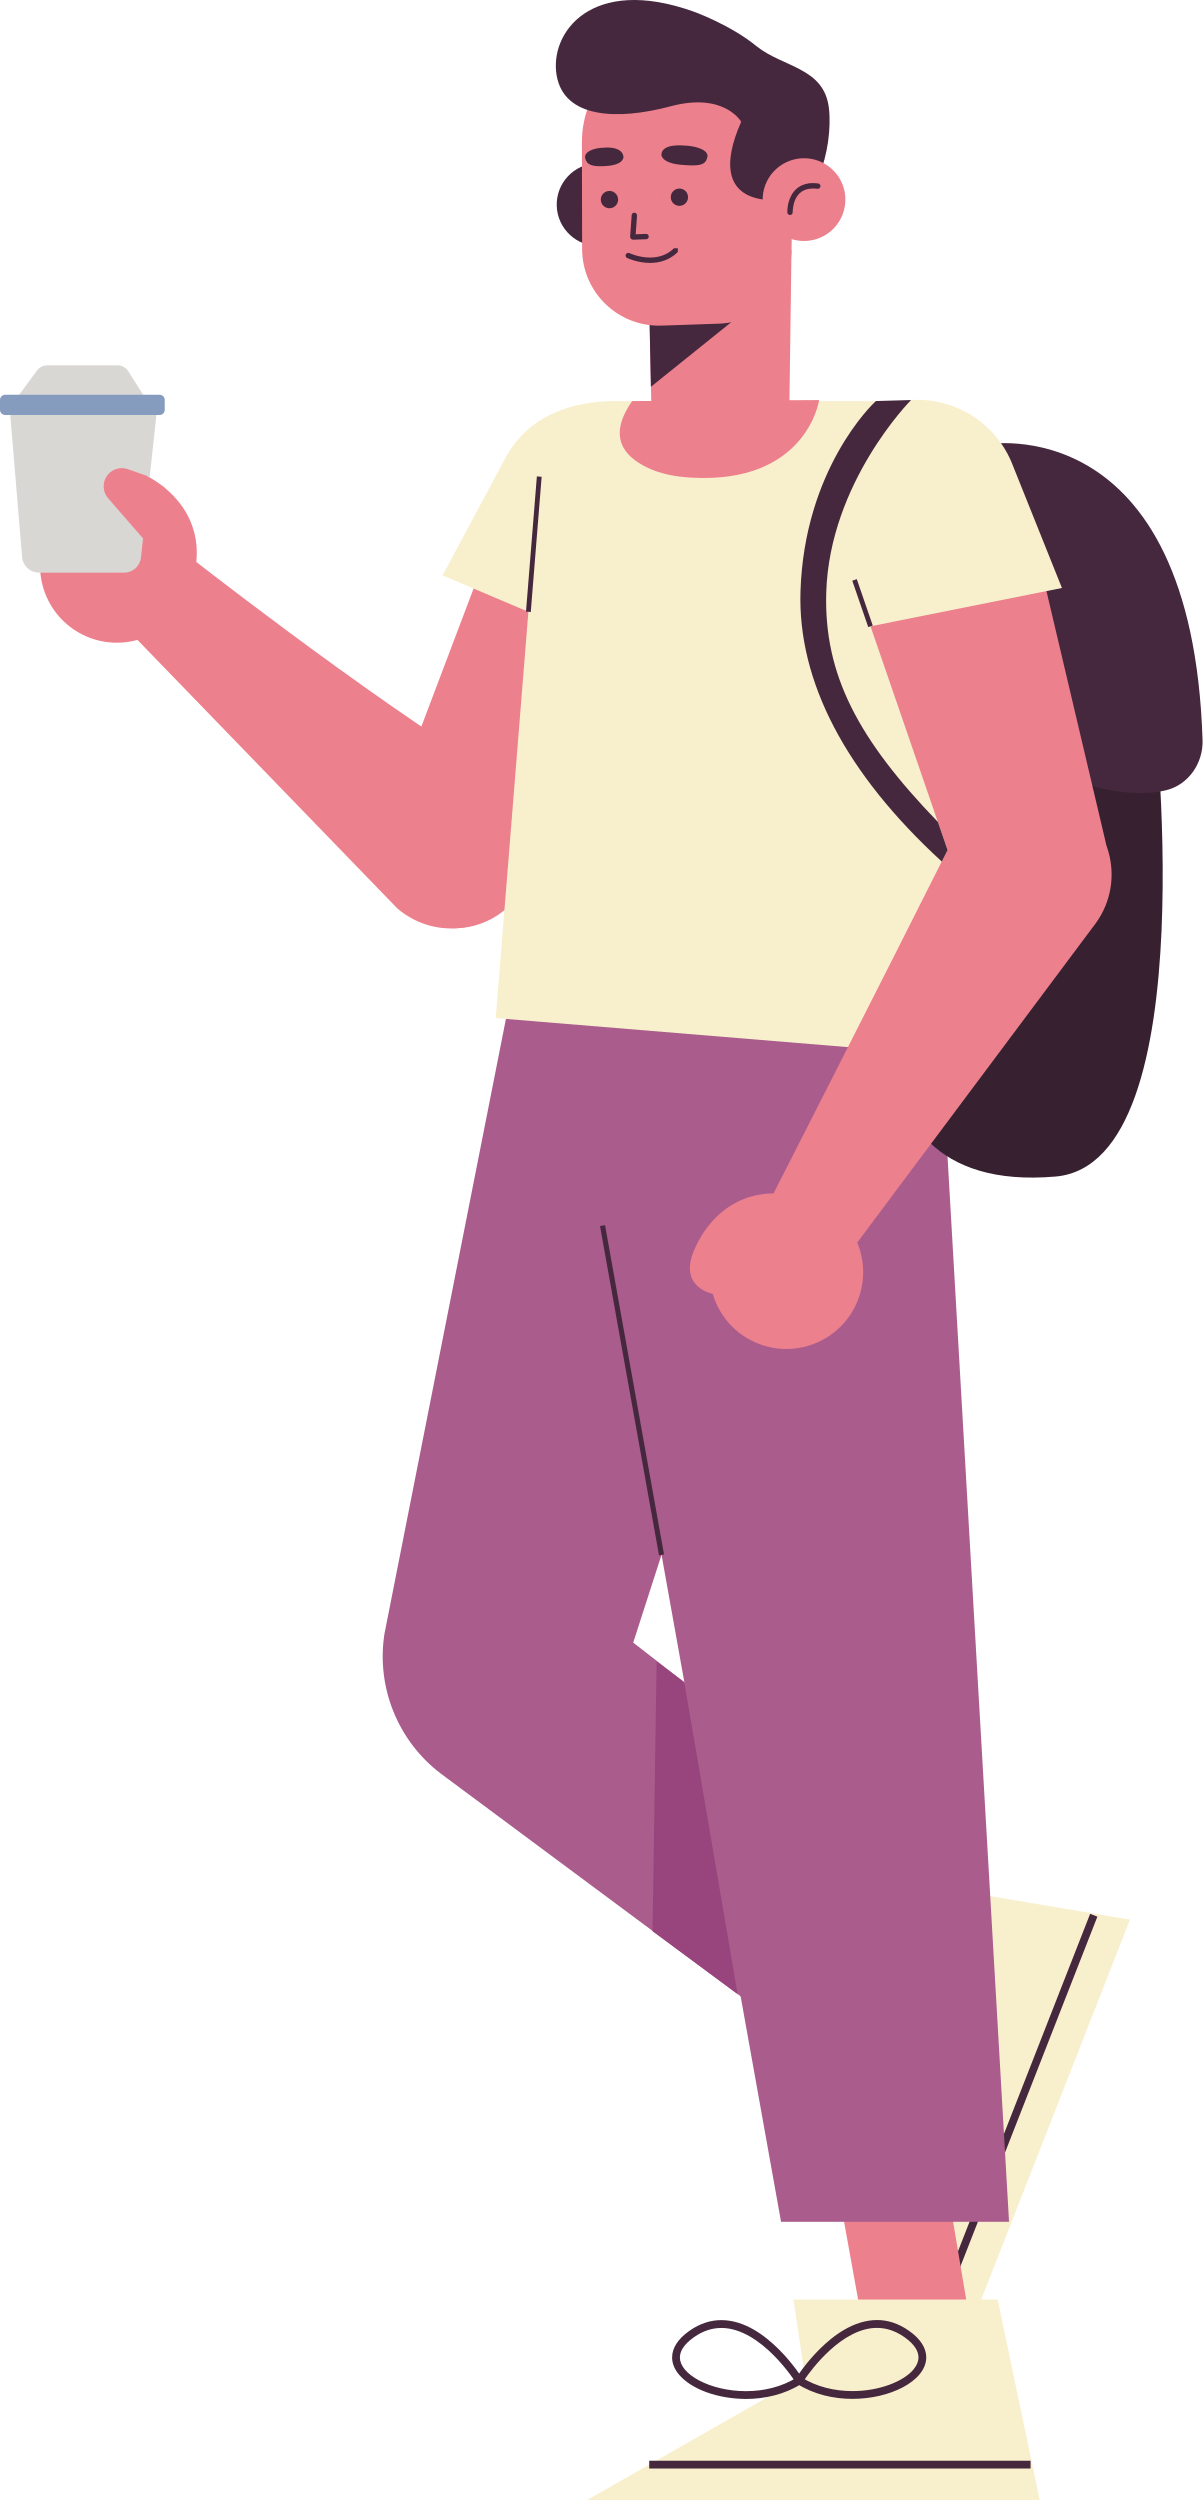
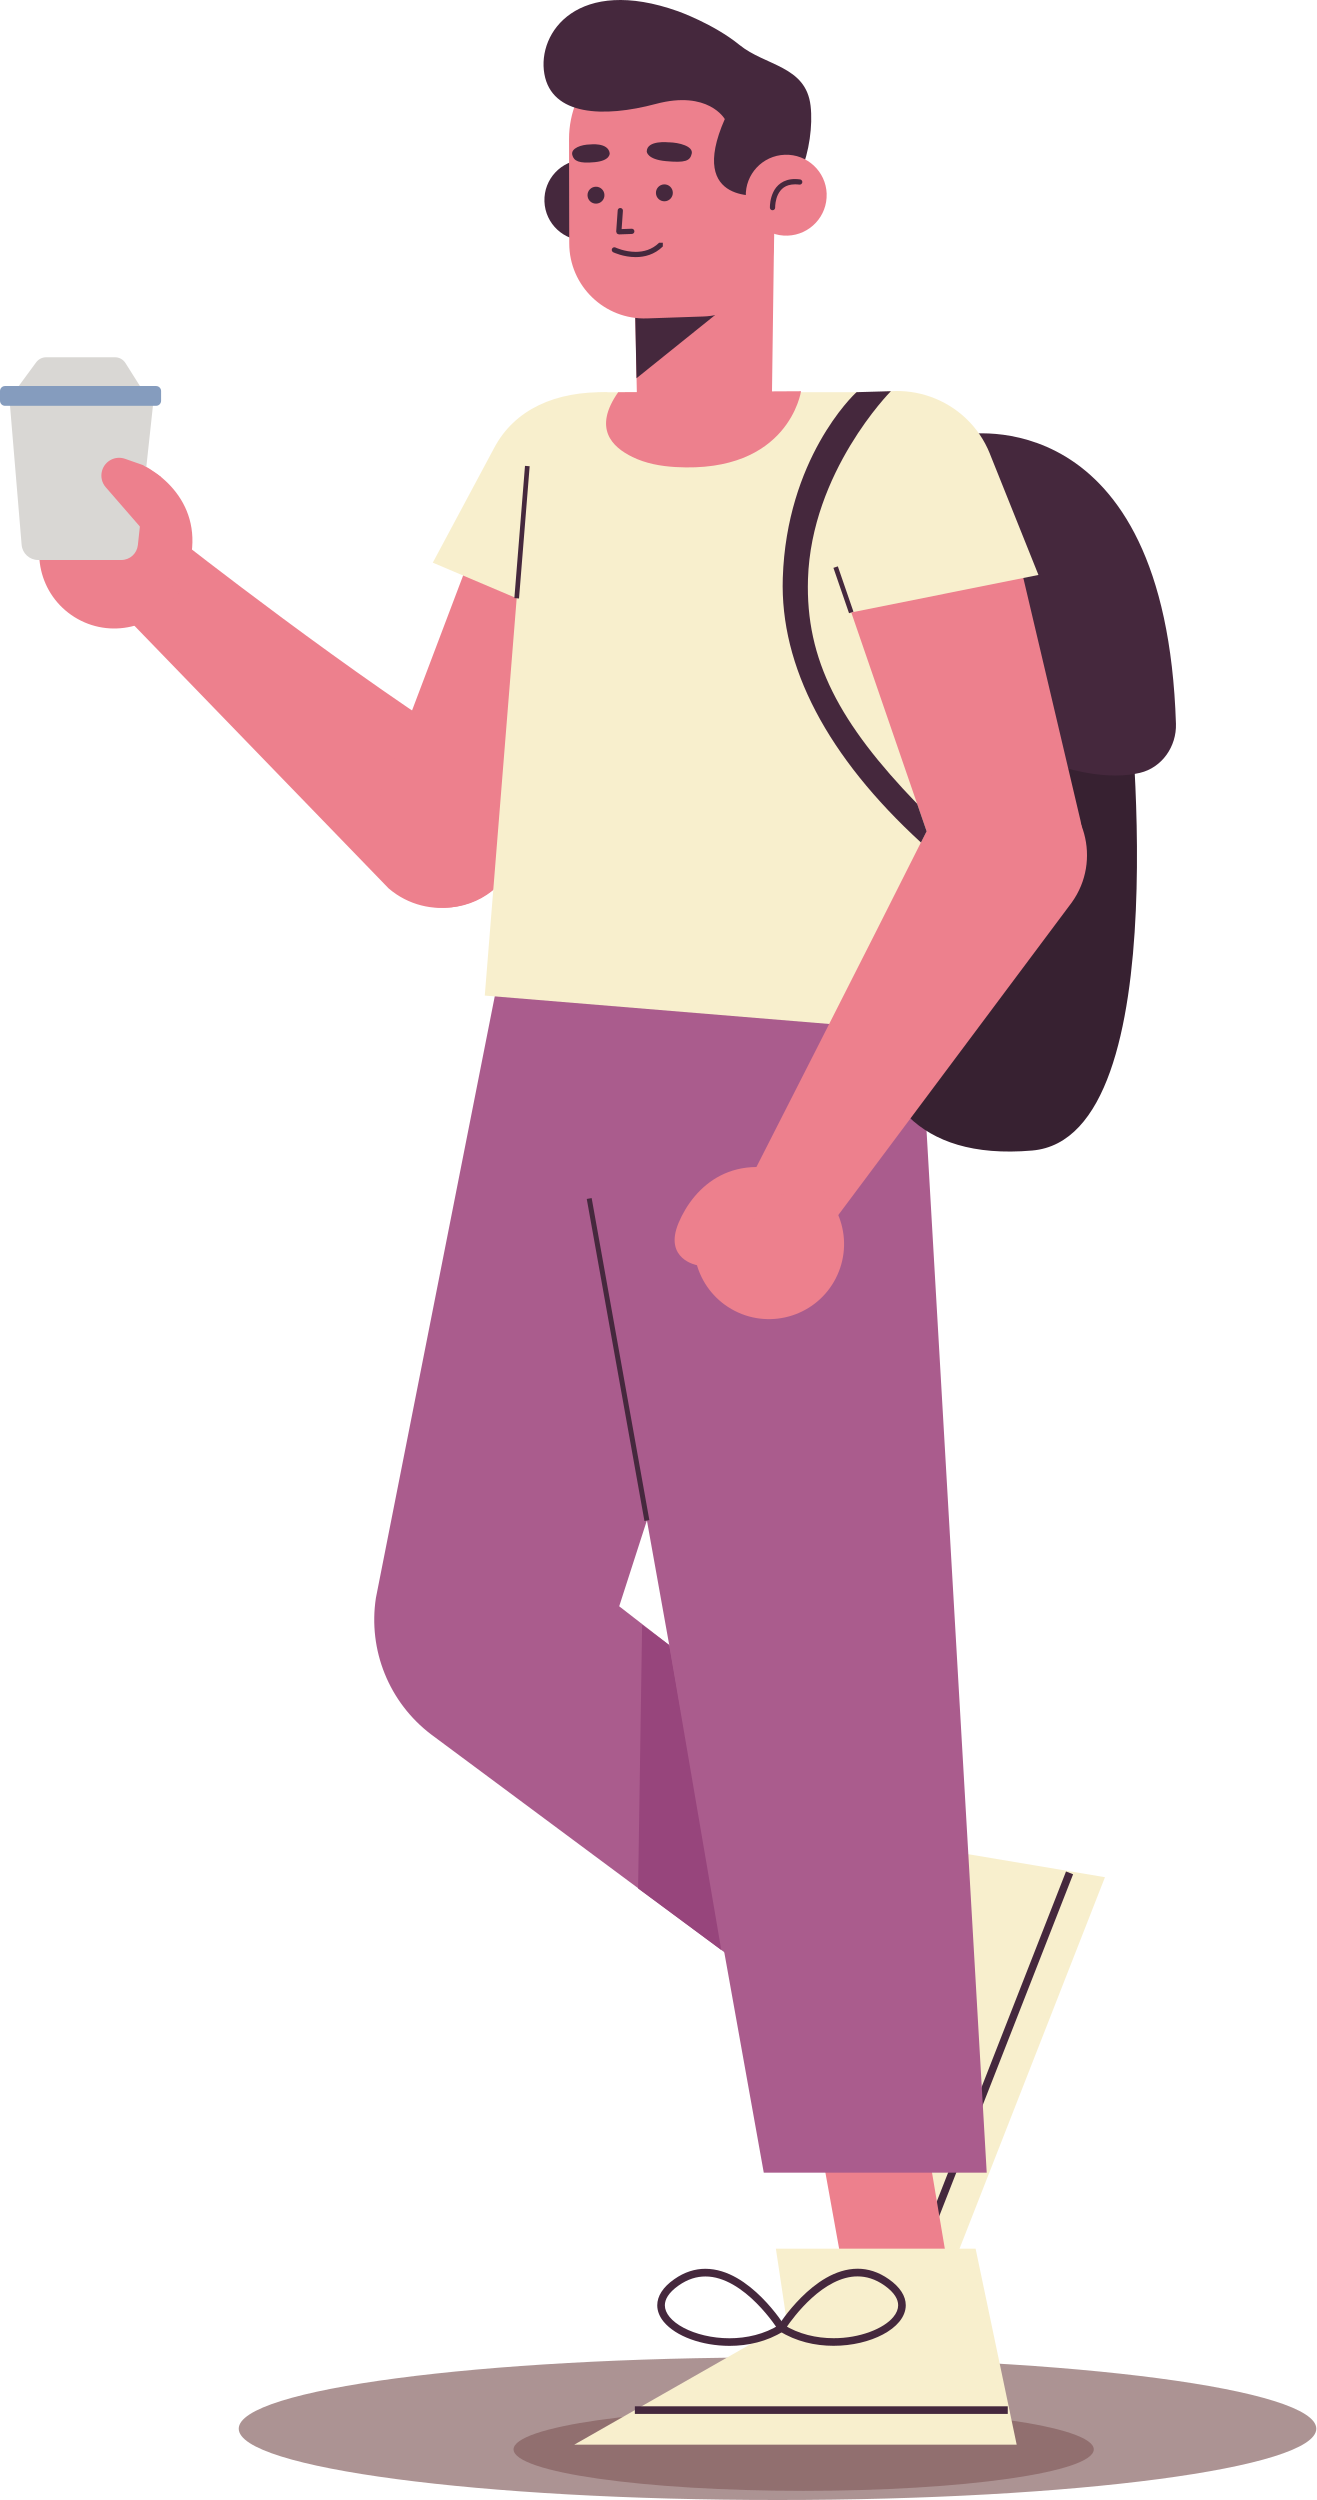
- <svg xmlns="http://www.w3.org/2000/svg" width="33.515mm" height="69.673mm" viewBox="0 0 33.515 69.673" version="1.1" id="svg2422">
+ <svg xmlns="http://www.w3.org/2000/svg" width="37.514mm" height="71.249mm" viewBox="0 0 37.514 71.249" version="1.1" id="svg2422">
  <defs id="defs2416" />
+   <g id="layer2">
+     <ellipse style="fill:#ac9393;fill-rule:evenodd;stroke-width:0.265" id="path56" cx="22.159" cy="69.217" rx="15.355" ry="2.032" />
+   </g>
+   <g id="layer3">
+     <ellipse style="fill:#916f6f;fill-rule:evenodd;stroke-width:0.265" id="path59" cx="22.904" cy="69.807" rx="8.268" ry="1.181" />
+   </g>
  <g id="layer1" transform="translate(-199.4449,0.8186519)">
    <path d="m 221.086,54.803 3.215,0.633 1.096,-2.8 -3.371,-0.707 -0.941,2.873" style="fill:#ed808d;fill-opacity:1;fill-rule:nonzero;stroke:none;stroke-width:0.035" id="path476" />
    <path d="m 223.232,57.035 2.075,-5.301 5.629,0.947 -4.597,11.742 -1.009,-6.909 -2.098,-0.478" style="fill:#f8efcd;fill-opacity:1;fill-rule:nonzero;stroke:none;stroke-width:0.035" id="path478" />
    <path d="m 226.153,62.493 3.875,-9.896 -0.202,-0.079 -3.875,9.896" style="fill:#45283d;fill-opacity:1;fill-rule:nonzero;stroke:none;stroke-width:0.035" id="path480" />
    <path d="m 225.394,57.708 -0.02,-0.107 c -0.006,0.001 -0.6,0.111 -1.204,0.415 -0.302,0.152 -0.607,0.353 -0.841,0.62 -0.234,0.266 -0.394,0.602 -0.394,1.005 0,0.131 0.017,0.268 0.052,0.411 0.062,0.253 0.159,0.442 0.29,0.571 0.13,0.13 0.295,0.193 0.464,0.192 0.42,-0.005 0.855,-0.341 1.204,-0.827 0.346,-0.489 0.6,-1.141 0.6,-1.819 0,-0.16 -0.014,-0.321 -0.045,-0.482 l -0.021,-0.106 -0.106,0.02 0.02,0.107 -0.107,0.02 c 0.028,0.146 0.041,0.294 0.041,0.441 3.5e-4,0.622 -0.237,1.238 -0.56,1.693 -0.321,0.458 -0.733,0.741 -1.027,0.735 -0.119,-7.94e-4 -0.219,-0.038 -0.312,-0.129 -0.092,-0.091 -0.176,-0.242 -0.232,-0.468 -0.031,-0.128 -0.045,-0.247 -0.045,-0.36 3.4e-4,-0.345 0.133,-0.625 0.34,-0.862 0.31,-0.355 0.792,-0.601 1.196,-0.753 0.202,-0.076 0.384,-0.129 0.515,-0.163 0.066,-0.017 0.119,-0.029 0.155,-0.037 0.036,-0.008 0.055,-0.011 0.055,-0.012 l -0.02,-0.107 -0.107,0.02 0.107,-0.02" style="fill:#45283d;fill-opacity:1;fill-rule:nonzero;stroke:none;stroke-width:0.035" id="path482" />
    <path d="m 225.394,57.708 0.087,-0.065 -0.031,-0.044 c -0.146,-0.204 -0.728,-1.105 -0.725,-1.922 0.002,-0.435 0.151,-0.835 0.613,-1.143 0.203,-0.134 0.373,-0.187 0.505,-0.187 0.183,0.002 0.313,0.091 0.417,0.268 0.102,0.176 0.161,0.439 0.16,0.741 0.001,0.75 -0.355,1.725 -1.091,2.264 l 0.064,0.087 0.087,-0.065 -0.087,0.065 0.064,0.088 c 0.808,-0.598 1.178,-1.626 1.18,-2.439 -2.6e-4,-0.329 -0.06,-0.625 -0.189,-0.849 -0.126,-0.224 -0.339,-0.379 -0.605,-0.377 -0.19,0 -0.398,0.073 -0.625,0.223 -0.525,0.344 -0.714,0.839 -0.711,1.324 0.001,0.523 0.202,1.042 0.4,1.435 0.199,0.392 0.396,0.657 0.399,0.661 l 0.065,0.086 0.087,-0.064 -0.064,-0.088" style="fill:#45283d;fill-opacity:1;fill-rule:nonzero;stroke:none;stroke-width:0.035" id="path484" />
    <path d="m 213.62,27.197 -3.462,17.525 c -0.228,1.487 0.376,2.98 1.574,3.89 l 11.12,8.26 -0.206,-7.606 -5.554,-4.306 5.715,-17.728 -9.188,-0.036" style="fill:#aa5c8d;fill-opacity:1;fill-rule:nonzero;stroke:none;stroke-width:0.035" id="path486" />
    <path d="m 218.517,46.065 1.484,8.69 -2.371,-1.753 0.115,-7.514 0.771,0.577" style="fill:#97457c;fill-opacity:1;fill-rule:nonzero;stroke:none;stroke-width:0.035" id="path488" />
    <path d="m 222.852,60.455 0.582,3.225 h 3.007 l -0.571,-3.396 -3.019,0.171" style="fill:#ed808d;fill-opacity:1;fill-rule:nonzero;stroke:none;stroke-width:0.035" id="path490" />
    <path d="m 221.556,63.267 h 5.693 l 1.171,5.587 h -12.61 l 6.066,-3.459 -0.319,-2.128" style="fill:#f8efcd;fill-opacity:1;fill-rule:nonzero;stroke:none;stroke-width:0.035" id="path492" />
    <path d="M 217.538,67.977 H 228.166 V 67.76 H 217.538 Z" style="fill:#45283d;fill-opacity:1;fill-rule:nonzero;stroke:none;stroke-width:0.035" id="path494" />
    <path d="m 221.718,65.526 0.092,-0.057 c -0.003,-0.004 -0.251,-0.404 -0.654,-0.808 -0.403,-0.402 -0.963,-0.818 -1.607,-0.82 -0.291,-5.3e-4 -0.595,0.089 -0.891,0.299 -0.321,0.225 -0.481,0.48 -0.482,0.741 0,0.172 0.071,0.333 0.186,0.472 0.346,0.414 1.081,0.682 1.872,0.685 0.522,0 1.071,-0.122 1.542,-0.419 l 0.091,-0.057 -0.057,-0.092 -0.092,0.057 -0.058,-0.092 c -0.429,0.271 -0.937,0.386 -1.426,0.386 -0.494,2.65e-4 -0.966,-0.118 -1.307,-0.299 -0.17,-0.09 -0.307,-0.196 -0.398,-0.307 -0.091,-0.111 -0.136,-0.222 -0.136,-0.333 0,-0.165 0.1,-0.358 0.39,-0.563 0.265,-0.187 0.519,-0.259 0.766,-0.259 0.543,-0.002 1.069,0.37 1.453,0.757 0.192,0.192 0.349,0.386 0.457,0.53 0.054,0.072 0.096,0.133 0.125,0.174 0.028,0.042 0.042,0.064 0.042,0.065 l 0.092,-0.058 -0.058,-0.092 0.058,0.092" style="fill:#45283d;fill-opacity:1;fill-rule:nonzero;stroke:none;stroke-width:0.035" id="path496" />
    <path d="m 221.718,65.526 0.092,0.058 c 0,-2.64e-4 0.014,-0.023 0.042,-0.065 0.099,-0.146 0.367,-0.518 0.732,-0.848 0.366,-0.332 0.827,-0.615 1.302,-0.613 0.247,2.65e-4 0.502,0.073 0.767,0.259 0.289,0.205 0.39,0.399 0.389,0.563 0,0.111 -0.045,0.223 -0.136,0.333 -0.271,0.335 -0.964,0.609 -1.704,0.606 -0.489,0 -0.998,-0.115 -1.427,-0.386 l -0.058,0.092 0.092,0.058 -0.092,-0.058 -0.058,0.092 c 0.471,0.297 1.02,0.419 1.542,0.419 0.528,-2.64e-4 1.03,-0.123 1.408,-0.324 0.189,-0.101 0.349,-0.221 0.464,-0.361 0.115,-0.139 0.186,-0.3 0.186,-0.472 -3.4e-4,-0.26 -0.161,-0.516 -0.482,-0.741 -0.297,-0.21 -0.601,-0.3 -0.892,-0.299 -0.644,0.003 -1.203,0.418 -1.607,0.82 -0.403,0.404 -0.652,0.803 -0.654,0.808 l -0.057,0.092 0.091,0.057 0.058,-0.092" style="fill:#45283d;fill-opacity:1;fill-rule:nonzero;stroke:none;stroke-width:0.035" id="path498" />
    <path d="m 225.608,27.197 1.958,33.905 h -6.354 l -6.075,-33.905 h 10.471" style="fill:#aa5c8d;fill-opacity:1;fill-rule:nonzero;stroke:none;stroke-width:0.035" id="path500" />
    <path d="m 217.951,42.503 -1.644,-9.177 -0.14,0.025 1.644,9.177" style="fill:#45283d;fill-opacity:1;fill-rule:nonzero;stroke:none;stroke-width:0.035" id="path502" />
    <path d="m 231.575,18.568 c 0,0 1.546,13.037 -2.714,13.403 -6.747,0.581 -4.264,-7.675 -4.264,-7.675 l 1.163,-7.21 5.814,1.482" style="fill:#372131;fill-opacity:1;fill-rule:nonzero;stroke:none;stroke-width:0.035" id="path504" />
    <path d="m 226.924,11.566 c 0,0 5.741,-1.041 6.035,8.242 0.021,0.646 -0.397,1.25 -1.025,1.399 -0.785,0.186 -2.103,0.098 -4.235,-0.998 l -0.775,-8.643" style="fill:#45283d;fill-opacity:1;fill-rule:nonzero;stroke:none;stroke-width:0.035" id="path506" />
    <path d="m 213.239,20.761 c -3.639,-2.229 -8.726,-6.231 -8.726,-6.231 l -1.904,1.796 7.913,8.176 c 1.119,0.954 2.832,0.64 3.538,-0.65 v -3.44e-4 c 0.594,-1.085 0.234,-2.444 -0.822,-3.091" style="fill:#ed808d;fill-opacity:1;fill-rule:nonzero;stroke:none;stroke-width:0.035" id="path508" />
    <path d="m 201.566,16.767 c 1.001,0.627 2.322,0.324 2.949,-0.677 0.628,-1.001 0.325,-2.322 -0.677,-2.949 -1.001,-0.628 -2.321,-0.324 -2.949,0.677 -0.628,1.001 -0.325,2.321 0.677,2.949" style="fill:#ed808d;fill-opacity:1;fill-rule:nonzero;stroke:none;stroke-width:0.035" id="path510" />
    <path d="m 202.277,12.858 c 0,0 0.252,-0.942 1.246,-0.421 0.994,0.521 1.99,1.744 0.993,3.652 l -2.238,-3.231" style="fill:#ed808d;fill-opacity:1;fill-rule:nonzero;stroke:none;stroke-width:0.035" id="path512" />
    <path d="m 199.772,10.465 0.703,-0.957 c 0.067,-0.091 0.173,-0.145 0.286,-0.145 h 1.96 c 0.122,0 0.235,0.062 0.3,0.166 l 0.59,0.936 h -3.839" style="fill:#d9d7d4;fill-opacity:1;fill-rule:nonzero;stroke:none;stroke-width:0.035" id="path514" />
    <path d="m 199.721,10.633 0.34,4.074 c 0.02,0.246 0.225,0.434 0.471,0.434 h 2.371 c 0.242,0 0.444,-0.182 0.471,-0.423 l 0.442,-4.086 h -4.095" style="fill:#d9d7d4;fill-opacity:1;fill-rule:nonzero;stroke:none;stroke-width:0.035" id="path516" />
    <path d="m 203.893,10.183 h -4.305 c -0.079,0 -0.143,0.064 -0.143,0.143 v 0.277 c 0,0.079 0.064,0.144 0.143,0.144 h 4.305 c 0.079,0 0.143,-0.064 0.143,-0.144 V 10.326 c 0,-0.079 -0.064,-0.143 -0.143,-0.143" style="fill:#859cbe;fill-opacity:1;fill-rule:nonzero;stroke:none;stroke-width:0.035" id="path518" />
    <path d="m 203.522,12.437 -0.514,-0.18 c -0.273,-0.096 -0.571,0.056 -0.653,0.334 -0.049,0.166 -0.011,0.346 0.103,0.476 l 1.357,1.562 0.22,-1.852 -0.514,-0.341" style="fill:#ed808d;fill-opacity:1;fill-rule:nonzero;stroke:none;stroke-width:0.035" id="path520" />
    <path d="m 218.097,15.728 -4.045,8.128 c -0.452,0.908 -1.5,1.381 -2.494,1.126 -1.211,-0.311 -1.878,-1.57 -1.441,-2.723 l 3.191,-8.431 4.79,1.9" style="fill:#ed808d;fill-opacity:1;fill-rule:nonzero;stroke:none;stroke-width:0.035" id="path522" />
    <path d="m 218.753,14.153 -1.143,3.54 -5.831,-2.476 1.743,-3.258 c 0.579,-1.107 1.751,-1.64 3.247,-1.598 l -0.206,0.119 c 1.688,0.313 2.717,2.039 2.19,3.673" style="fill:#f8efcd;fill-opacity:1;fill-rule:nonzero;stroke:none;stroke-width:0.035" id="path524" />
    <path d="m 216.769,10.361 7.998,-0.003 c 1.179,0 0.2,0.893 0.325,2.065 l 1.234,16.209 -13.065,-1.077 1.212,-15.092 c 0.105,-1.19 1.101,-2.103 2.296,-2.103" style="fill:#f8efcd;fill-opacity:1;fill-rule:nonzero;stroke:none;stroke-width:0.035" id="path526" />
    <path d="m 214.237,16.238 0.303,-3.769 -0.133,-0.011 -0.303,3.769" style="fill:#45283d;fill-opacity:1;fill-rule:nonzero;stroke:none;stroke-width:0.035" id="path528" />
    <path d="m 228.159,13.744 2.083,8.837 c 0.233,0.987 -0.271,2.021 -1.198,2.46 -1.13,0.536 -2.448,-0.007 -2.849,-1.172 l -2.934,-8.525 4.898,-1.599" style="fill:#ed808d;fill-opacity:1;fill-rule:nonzero;stroke:none;stroke-width:0.035" id="path530" />
    <path d="m 227.656,12.114 1.384,3.453 -6.158,1.234 -0.651,-3.032 c -0.262,-1.222 0.303,-2.471 1.394,-3.081 1.499,-0.838 3.393,-0.169 4.032,1.426" style="fill:#f8efcd;fill-opacity:1;fill-rule:nonzero;stroke:none;stroke-width:0.035" id="path532" />
    <path d="m 223.768,16.615 -0.445,-1.293 -0.126,0.043 0.445,1.293" style="fill:#45283d;fill-opacity:1;fill-rule:nonzero;stroke:none;stroke-width:0.035" id="path534" />
    <path d="m 226.032,22.513 c -1.911,3.816 -5.247,10.355 -5.247,10.355 l 1.952,1.743 7.254,-9.711 c 0.855,-1.196 0.396,-2.876 -0.949,-3.47 -1.132,-0.5 -2.456,-0.024 -3.01,1.082" style="fill:#ed808d;fill-opacity:1;fill-rule:nonzero;stroke:none;stroke-width:0.035" id="path536" />
    <path d="m 223.264,35.613 c 0.54,-1.051 0.125,-2.341 -0.926,-2.88 -1.051,-0.54 -2.341,-0.125 -2.88,0.926 -0.54,1.051 -0.126,2.341 0.926,2.881 1.051,0.539 2.341,0.125 2.88,-0.926" style="fill:#ed808d;fill-opacity:1;fill-rule:nonzero;stroke:none;stroke-width:0.035" id="path538" />
    <path d="m 219.31,35.239 c 0,0 -0.96,-0.17 -0.526,-1.205 0.435,-1.035 1.568,-2.131 3.555,-1.301 l -3.029,2.506" style="fill:#ed808d;fill-opacity:1;fill-rule:nonzero;stroke:none;stroke-width:0.035" id="path540" />
    <path d="m 225.692,23.193 c -2.664,-2.445 -4.02,-5.014 -3.938,-7.537 0.109,-3.383 1.994,-5.209 2.104,-5.298 l 0.978,-0.028 c -0.024,0.02 -2.27,2.306 -2.364,5.357 -0.071,2.302 0.895,4.106 3.111,6.402 l 0.27,0.784 -0.161,0.319" style="fill:#45283d;fill-opacity:1;fill-rule:nonzero;stroke:none;stroke-width:0.035" id="path542" />
    <path d="m 217.265,4.843 c 0.022,0.636 -0.476,1.17 -1.112,1.192 -0.636,0.022 -1.17,-0.476 -1.192,-1.112 -0.022,-0.636 0.476,-1.17 1.113,-1.192 0.636,-0.022 1.17,0.476 1.192,1.112" style="fill:#45283d;fill-opacity:1;fill-rule:nonzero;stroke:none;stroke-width:0.035" id="path544" />
    <path d="m 217.519,6.628 0.083,4.109 c 0.03,1.156 0.826,1.215 1.962,1.175 0.971,-0.034 1.792,-0.346 1.879,-1.313 l 0.06,-4.447 -3.985,0.476" style="fill:#ed808d;fill-opacity:1;fill-rule:nonzero;stroke:none;stroke-width:0.035" id="path546" />
    <path d="m 217.585,9.961 3.007,-2.418 -3.056,0.068 z" style="fill:#45283d;fill-opacity:1;fill-rule:nonzero;stroke:none;stroke-width:0.035" id="path548" />
    <path d="m 219.495,8.201 -1.611,0.055 c -1.21,0.042 -2.214,-0.926 -2.216,-2.137 l -0.006,-2.971 c -0.002,-1.517 1.199,-2.763 2.715,-2.816 1.552,-0.054 3.126,1.152 3.18,2.704 l -0.053,3.116 c -0.017,1.109 -0.901,2.01 -2.009,2.049" style="fill:#ed808d;fill-opacity:1;fill-rule:nonzero;stroke:none;stroke-width:0.035" id="path550" />
    <path d="m 221.198,4.744 c 0,0 -2.194,0.323 -1.097,-2.169 0,0 -0.47,-0.831 -1.964,-0.432 -1.493,0.399 -2.968,0.334 -3.178,-0.854 -0.21,-1.188 0.96,-2.803 3.812,-1.786 0,0 1.01,0.358 1.749,0.959 0.739,0.601 1.893,0.593 2.026,1.733 0.132,1.13 -0.423,3.04 -1.348,2.55" style="fill:#45283d;fill-opacity:1;fill-rule:nonzero;stroke:none;stroke-width:0.035" id="path552" />
    <path d="m 223.004,4.705 c 0.022,0.636 -0.476,1.17 -1.112,1.192 -0.636,0.022 -1.17,-0.476 -1.192,-1.113 -0.022,-0.636 0.476,-1.17 1.113,-1.192 0.636,-0.022 1.17,0.476 1.192,1.113" style="fill:#ed808d;fill-opacity:1;fill-rule:nonzero;stroke:none;stroke-width:0.035" id="path554" />
    <path d="m 221.537,5.098 -3.4e-4,-0.008 c -3.5e-4,-0.039 0.006,-0.213 0.081,-0.366 0.078,-0.153 0.204,-0.286 0.486,-0.289 0.038,0 0.079,0.002 0.123,0.008 0.041,0.005 0.078,-0.024 0.084,-0.065 0.005,-0.041 -0.024,-0.079 -0.065,-0.084 -0.05,-0.006 -0.097,-0.01 -0.142,-0.01 -0.338,-0.002 -0.533,0.184 -0.621,0.373 -0.091,0.189 -0.096,0.38 -0.096,0.431 v 0.013 c 0.002,0.042 0.036,0.074 0.078,0.072 0.041,-0.001 0.074,-0.036 0.072,-0.078" style="fill:#45283d;fill-opacity:1;fill-rule:nonzero;stroke:none;stroke-width:0.035" id="path556" />
    <path d="m 217.049,5.178 -0.043,0.604 0.021,0.057 0.056,0.023 0.37,-0.013 c 0.041,-0.001 0.074,-0.036 0.072,-0.077 -0.002,-0.042 -0.036,-0.074 -0.078,-0.072 l -0.286,0.01 0.037,-0.521 c 0.003,-0.041 -0.028,-0.077 -0.07,-0.08 -0.041,-0.003 -0.077,0.028 -0.08,0.069" style="fill:#45283d;fill-opacity:1;fill-rule:nonzero;stroke:none;stroke-width:0.035" id="path558" />
    <path d="m 216.671,4.736 c 0.005,0.133 -0.1,0.245 -0.233,0.249 -0.133,0.005 -0.245,-0.1 -0.249,-0.233 -0.005,-0.133 0.1,-0.245 0.233,-0.249 0.133,-0.005 0.245,0.1 0.249,0.233" style="fill:#45283d;fill-opacity:1;fill-rule:nonzero;stroke:none;stroke-width:0.035" id="path560" />
    <path d="m 218.62,4.669 c 0.005,0.133 -0.1,0.245 -0.232,0.249 -0.133,0.005 -0.245,-0.099 -0.249,-0.233 -0.005,-0.133 0.1,-0.244 0.232,-0.249 0.133,-0.005 0.245,0.099 0.249,0.233" style="fill:#45283d;fill-opacity:1;fill-rule:nonzero;stroke:none;stroke-width:0.035" id="path562" />
    <path d="m 218.505,3.238 c 0,0 -0.625,-0.072 -0.628,0.261 0,0 0.003,0.226 0.548,0.275 0.545,0.05 0.686,-0.002 0.734,-0.214 0.048,-0.211 -0.361,-0.318 -0.654,-0.323" style="fill:#45283d;fill-opacity:1;fill-rule:nonzero;stroke:none;stroke-width:0.035" id="path564" />
    <path d="m 216.261,3.298 c 0,0 0.515,-0.065 0.56,0.249 0,0 0.026,0.212 -0.424,0.256 -0.451,0.044 -0.598,-0.032 -0.642,-0.204 -0.05,-0.195 0.262,-0.298 0.507,-0.301" style="fill:#45283d;fill-opacity:1;fill-rule:nonzero;stroke:none;stroke-width:0.035" id="path566" />
    <path d="m 216.921,6.371 c 0.006,0.002 0.288,0.138 0.642,0.138 0.247,3.439e-4 0.534,-0.069 0.772,-0.303 l 7.1e-4,-0.106 -0.106,-7.143e-4 c -0.204,0.2 -0.445,0.259 -0.666,0.26 -0.158,0 -0.304,-0.031 -0.409,-0.062 -0.053,-0.016 -0.096,-0.031 -0.125,-0.043 l -0.043,-0.019 c -0.037,-0.018 -0.082,-0.002 -0.1,0.036 -0.018,0.037 -0.002,0.082 0.035,0.1" style="fill:#45283d;fill-opacity:1;fill-rule:nonzero;stroke:none;stroke-width:0.035" id="path568" />
    <path d="m 217.063,10.359 5.211,-0.028 c 0,0 -0.343,2.35 -3.58,2.161 -0.422,-0.025 -0.845,-0.101 -1.225,-0.287 -0.587,-0.286 -1.127,-0.817 -0.406,-1.846" style="fill:#ed808d;fill-opacity:1;fill-rule:nonzero;stroke:none;stroke-width:0.035" id="path570" />
  </g>
</svg>
